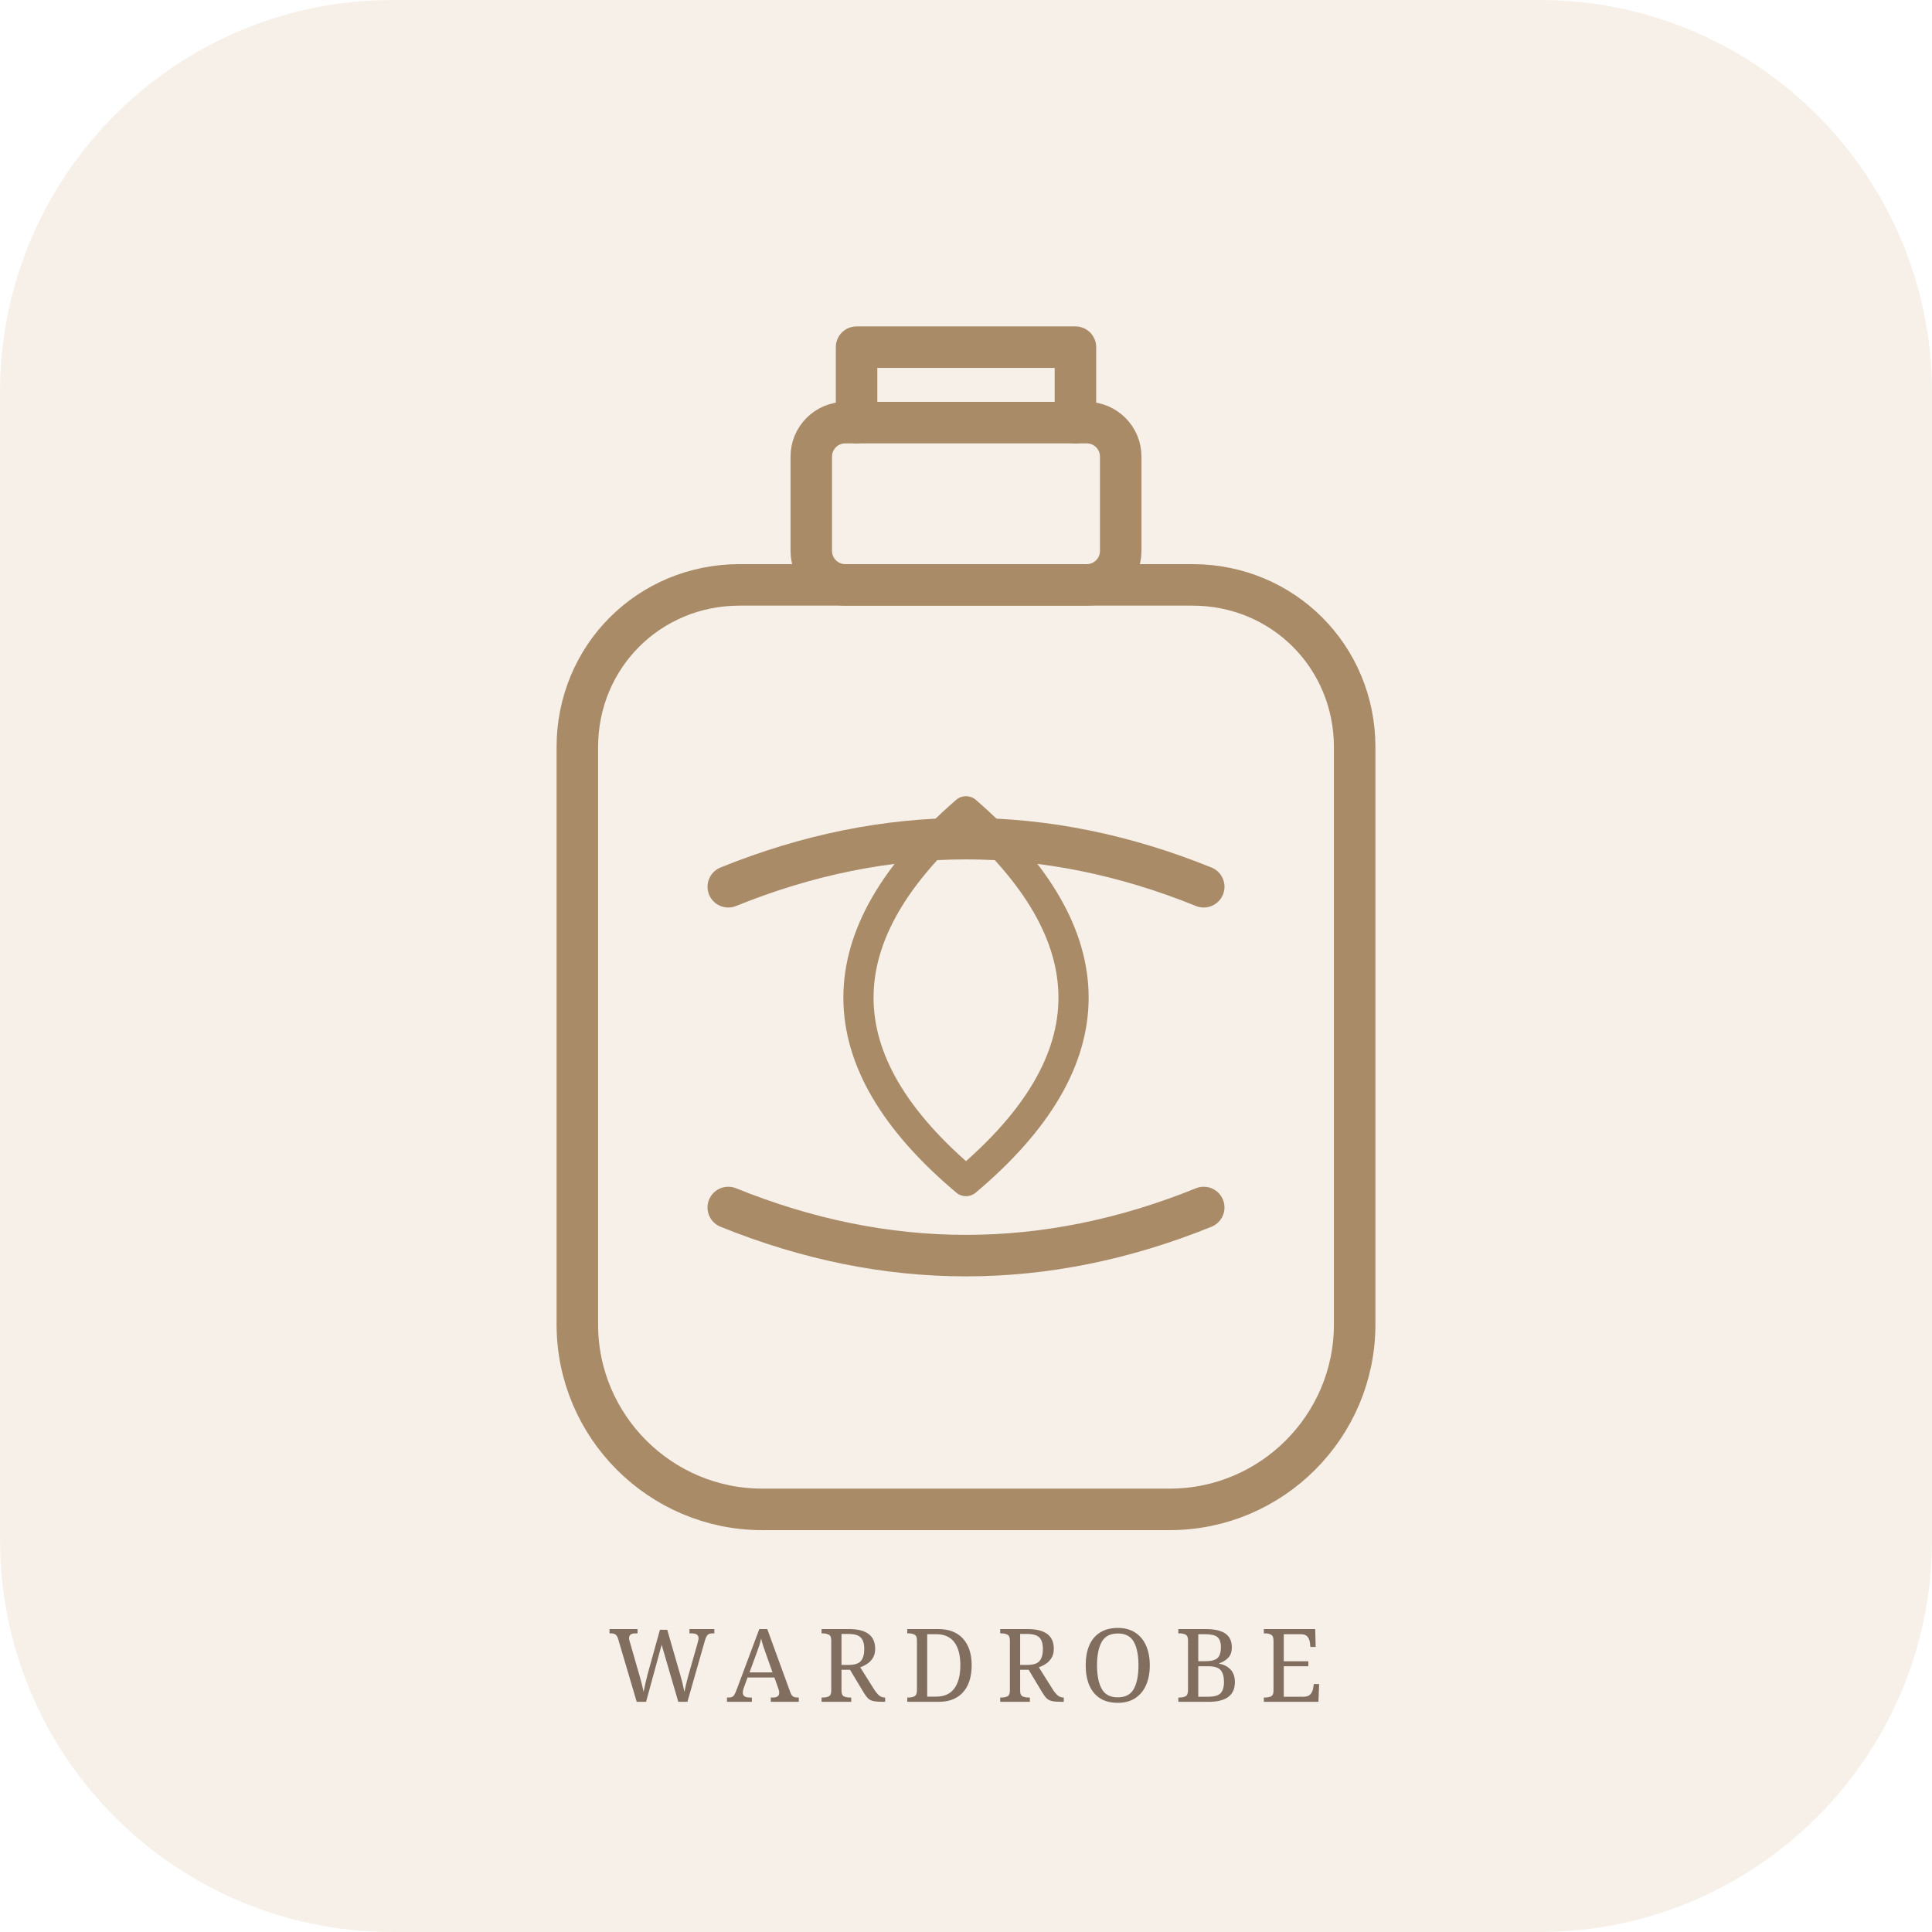
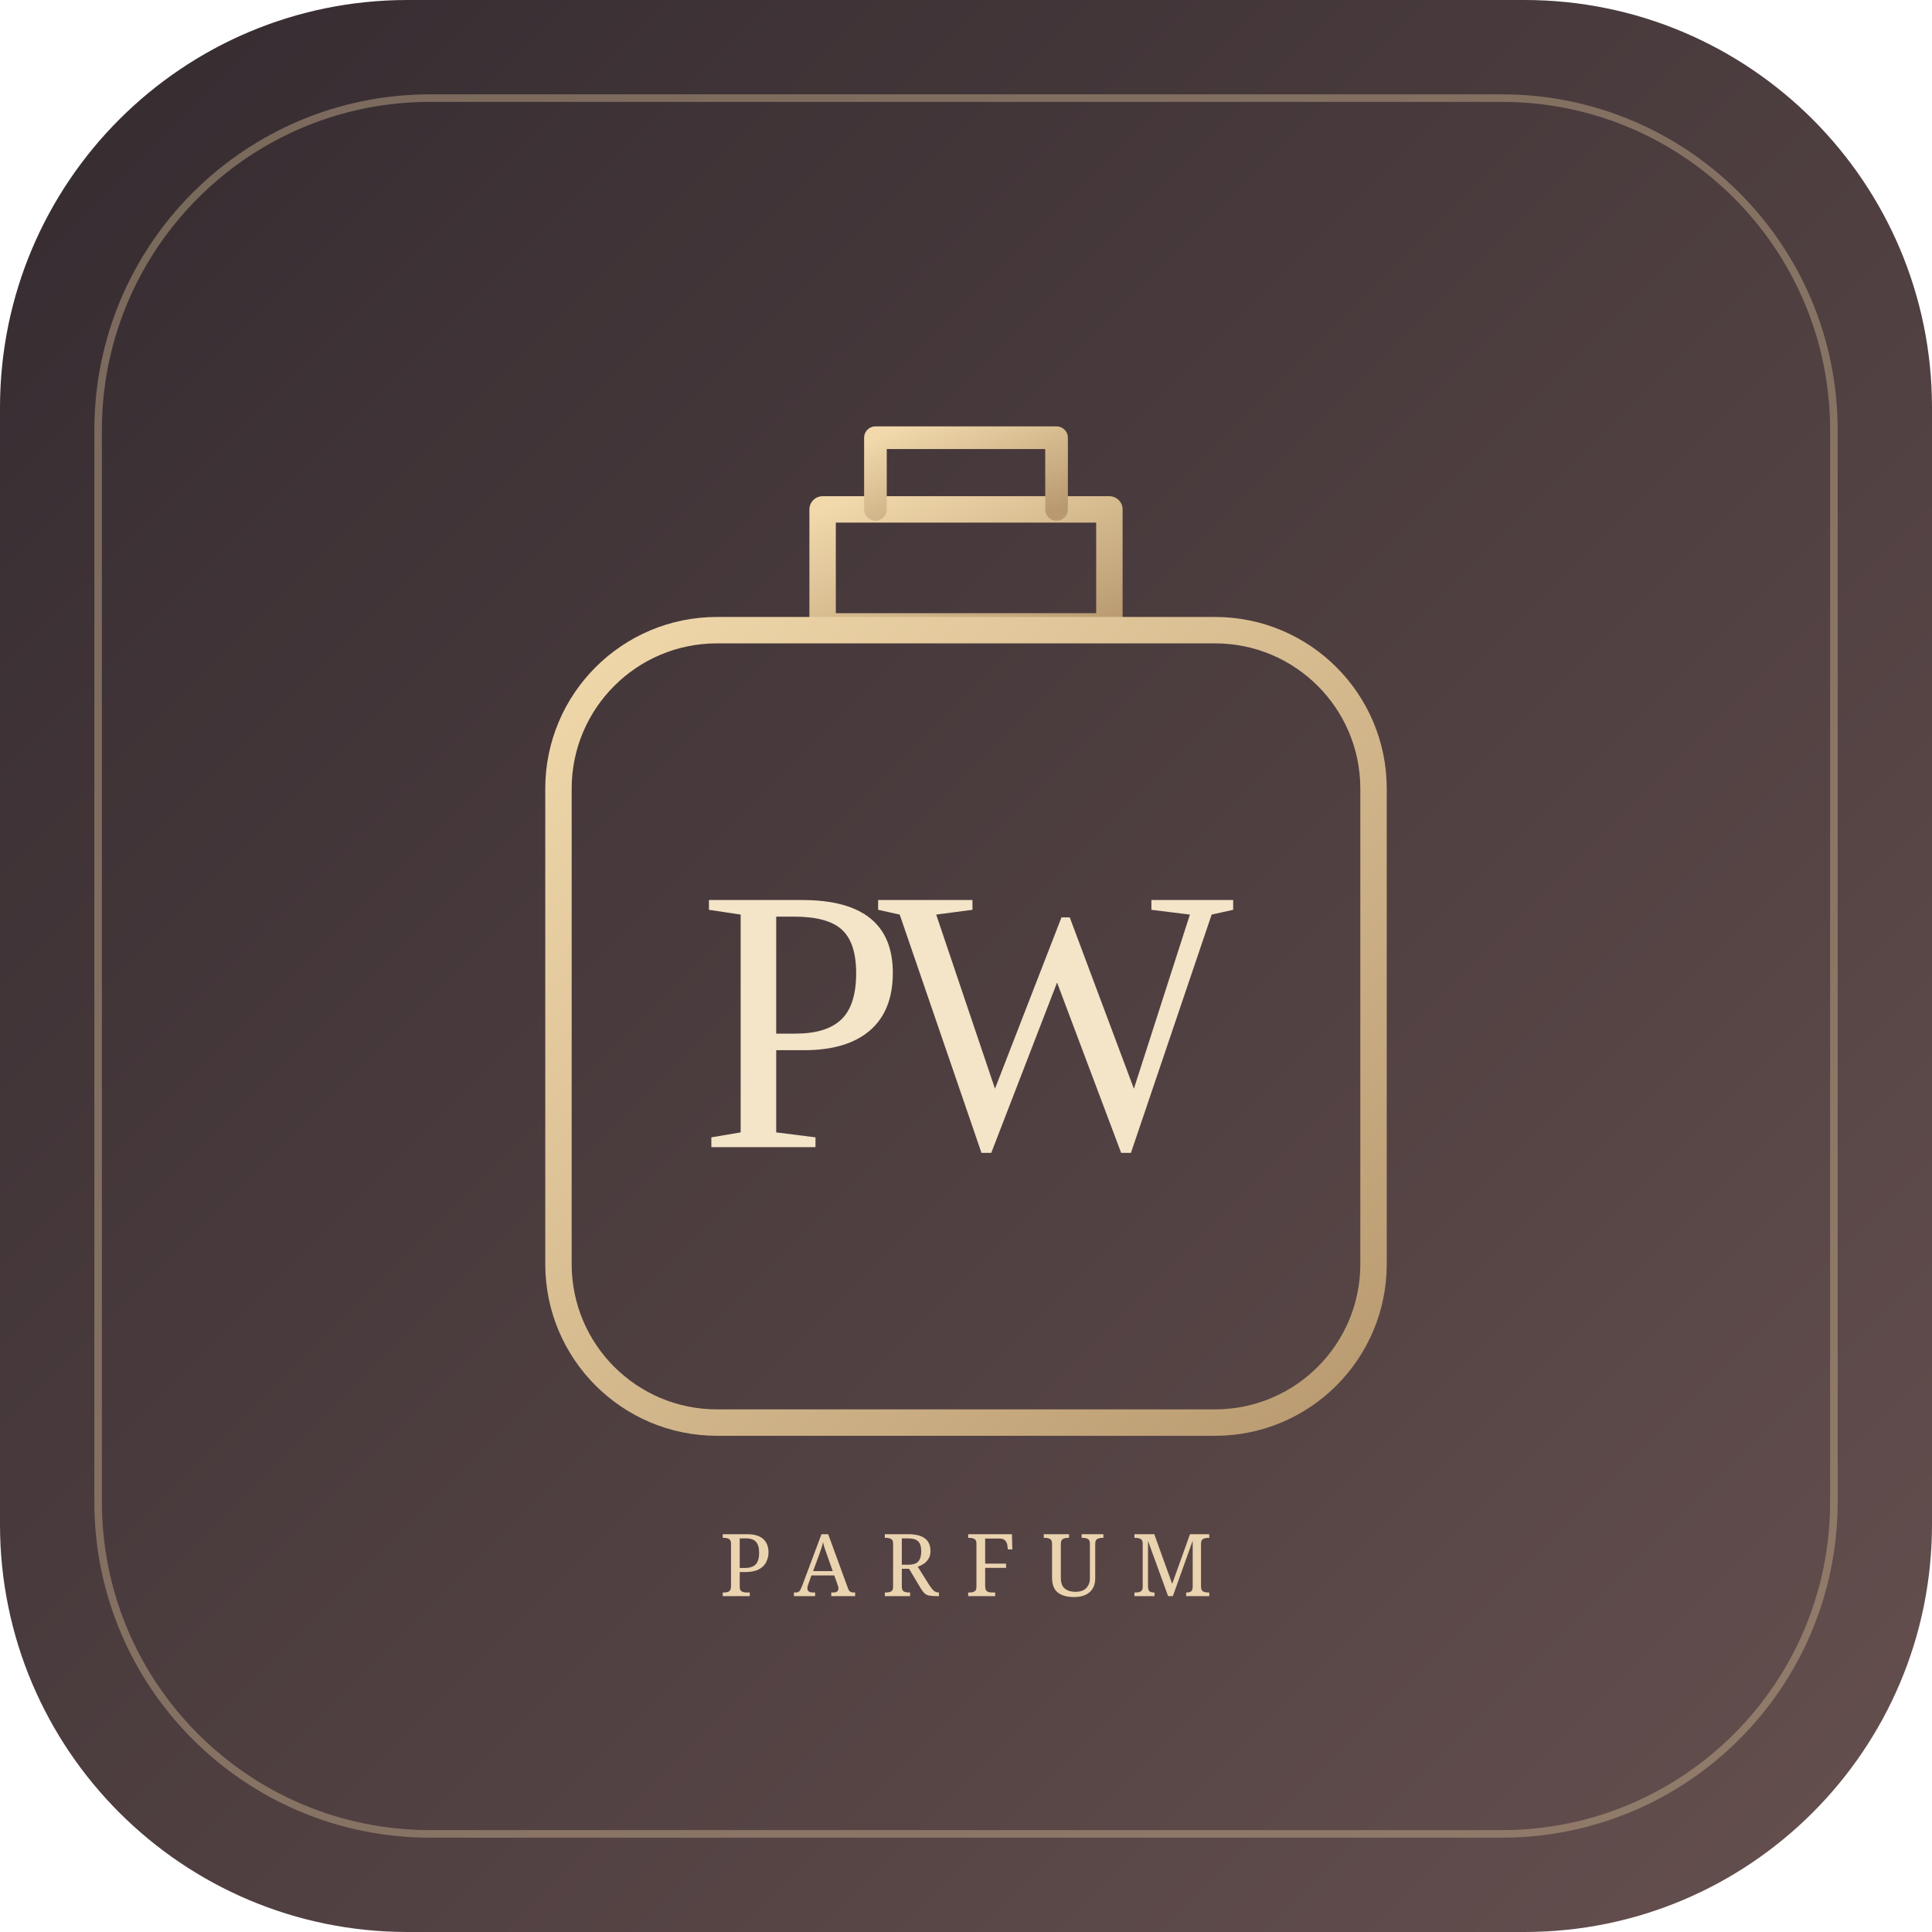
<svg xmlns="http://www.w3.org/2000/svg" viewBox="0 0 512 512">
-   <rect width="512" height="512" rx="104" fill="#f6f0e9" />
-   <g fill="none" stroke="#aa8b68" stroke-width="11" stroke-linecap="round" stroke-linejoin="round">
-     <rect x="215" y="112" width="82" height="43" rx="9" />
-     <path d="M227 112V92h58v20" />
-     <path d="M196 155h120c24 0 43 19 43 43v153c0 27-22 49-49 49H202c-27 0-49-22-49-49V198c0-24 19-43 43-43Z" />
-     <path d="M193 235c42-17 84-17 126 0M193 320c42 17 84 17 126 0" />
-     <path d="M256 215c-38 33-38 66 0 98 38-32 38-65 0-98Z" stroke-width="8" />
+   <defs>
+     <linearGradient id="bg" x2="1" y2="1">
+       <stop stop-color="#342b30" />
+       <stop offset="1" stop-color="#66504f" />
+     </linearGradient>
+     <linearGradient id="gold" x2="1" y2="1">
+       <stop stop-color="#f1d9ac" />
+       <stop offset="1" stop-color="#b99a70" />
+     </linearGradient>
+   </defs>
+   <rect width="512" height="512" rx="108" fill="url(#bg)" />
+   <rect x="26" y="26" width="460" height="460" rx="88" fill="none" stroke="#cbb38e" stroke-opacity=".45" stroke-width="2" />
+   <g fill="none" stroke="url(#gold)" stroke-linecap="round" stroke-linejoin="round">
+     <path d="M218 135h76v31h-76z" stroke-width="7" />
+     <path d="M232 135v-19h48v19" stroke-width="6" />
+     <rect x="148" y="167" width="216" height="210" rx="42" stroke-width="7" />
+     <path d="M168 338h176" stroke-width="2" opacity=".6" />
  </g>
-   <text x="256" y="451" text-anchor="middle" font-family="Georgia,serif" font-size="27" letter-spacing="5" fill="#816e5f">WARDROBE</text>
+   <text x="256" y="304" text-anchor="middle" fill="#f4e4c8" font-family="Georgia,'Times New Roman',serif" font-size="100" letter-spacing="-8">PW</text>
+   <text x="256" y="423" text-anchor="middle" fill="#ead3af" font-family="Georgia,serif" font-size="23" letter-spacing="7">PARFUM</text>
</svg>
